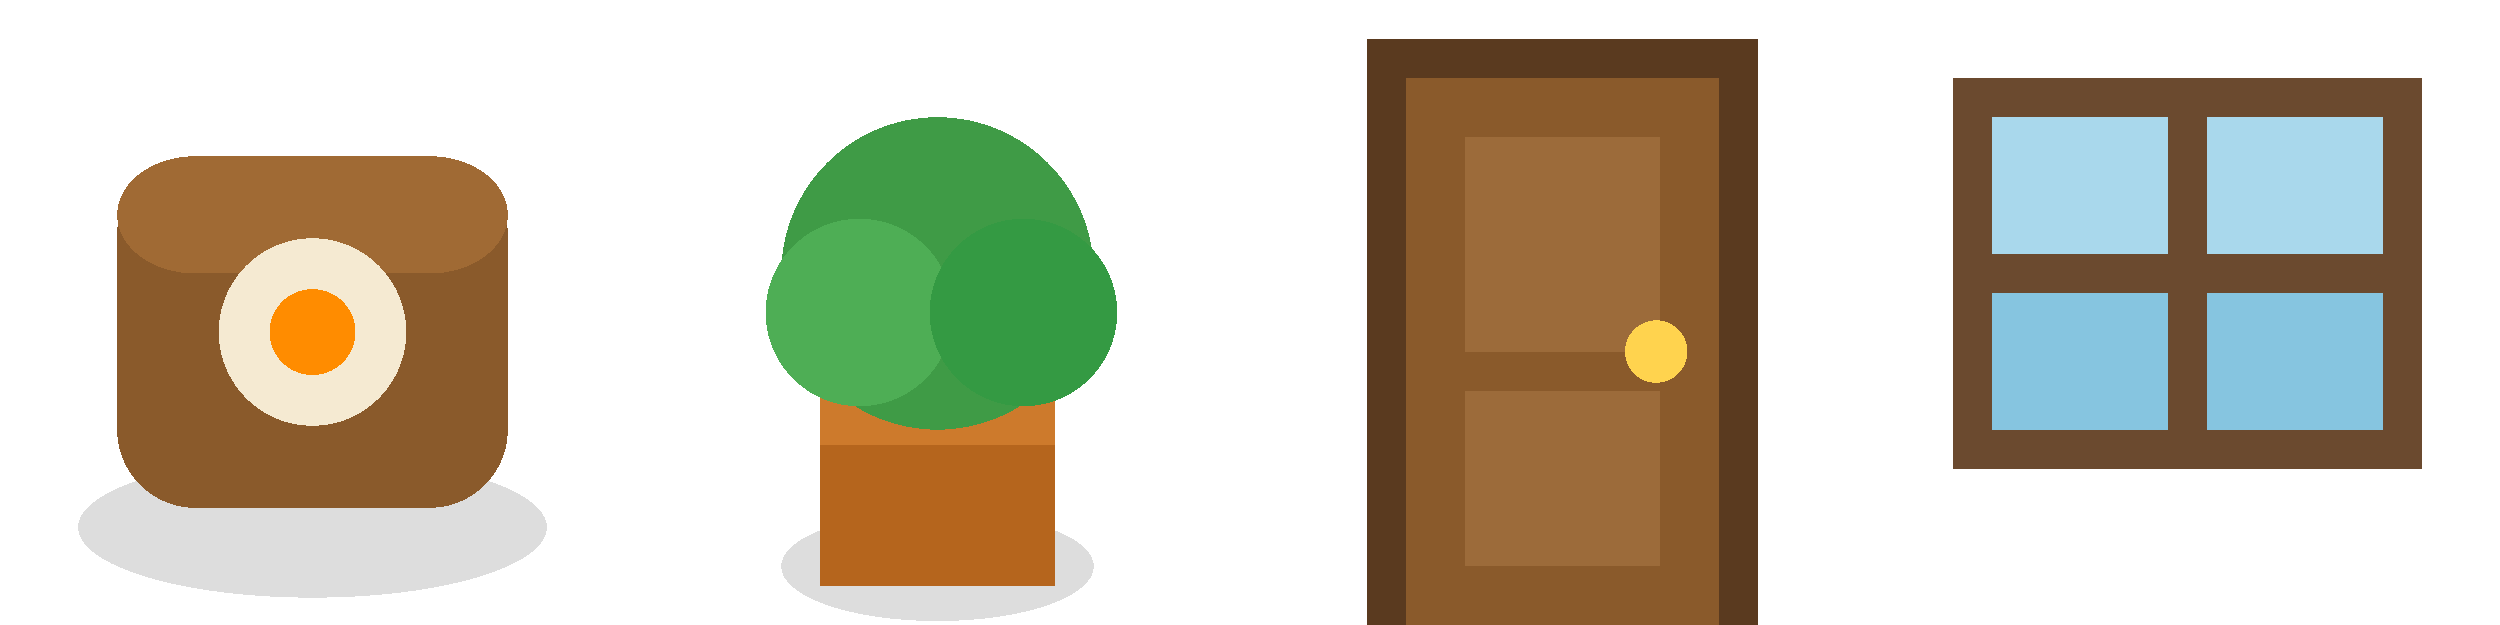
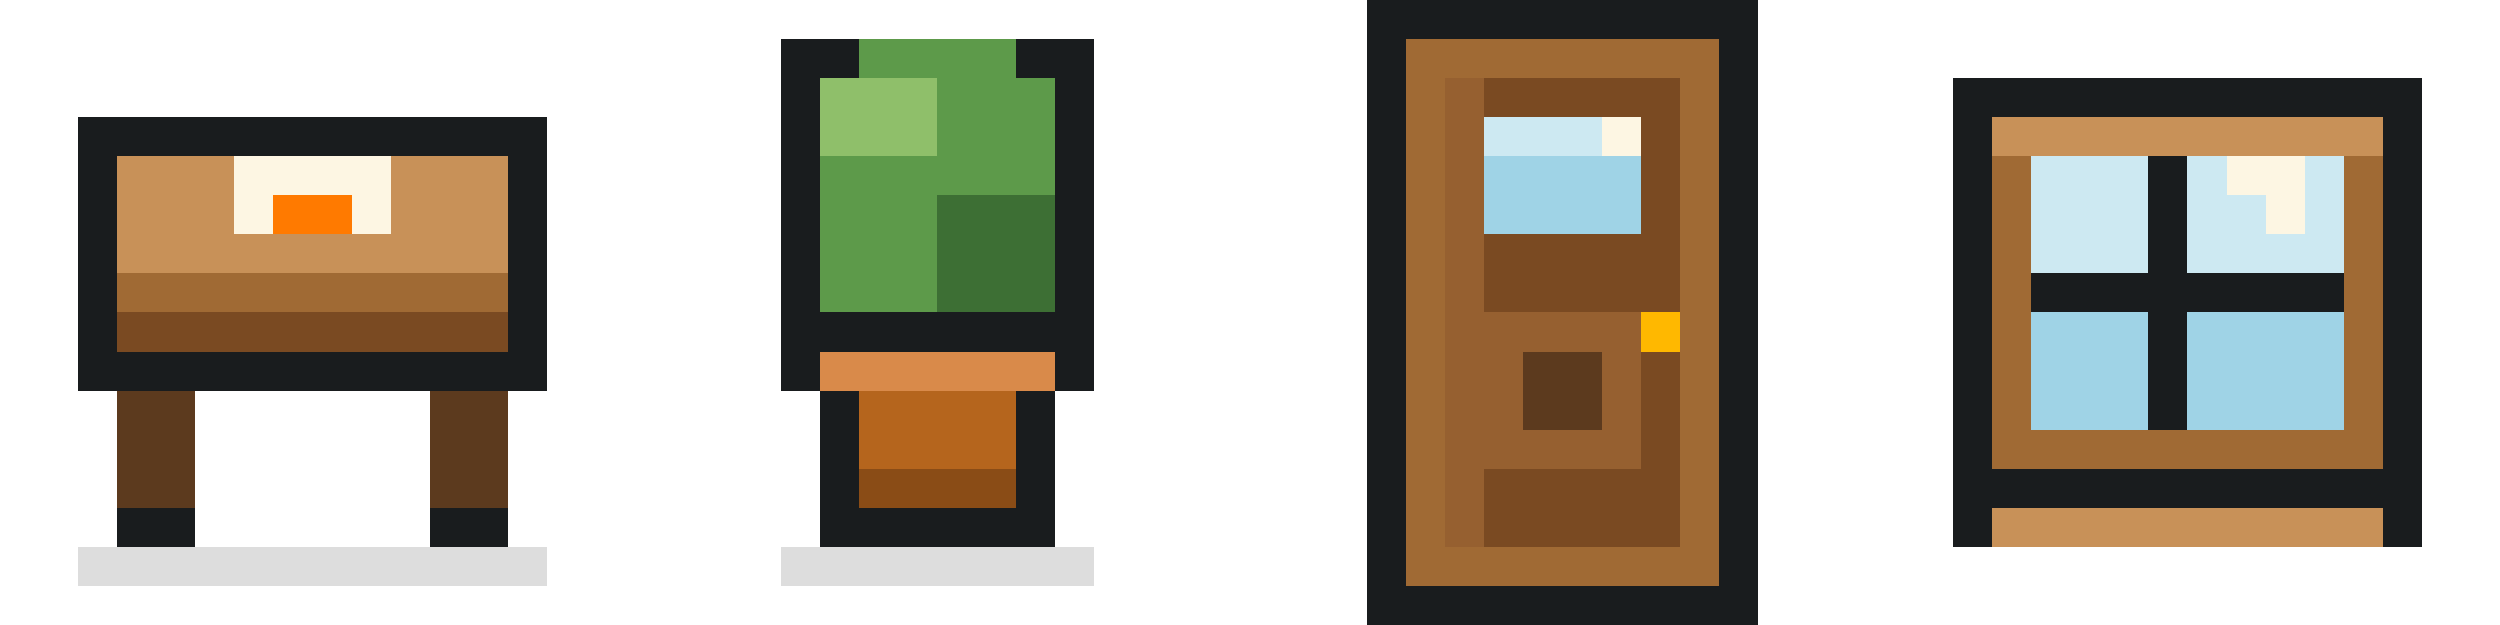
<svg xmlns="http://www.w3.org/2000/svg" width="64" height="16" viewBox="0 0 64 16" shape-rendering="crispEdges">
  <g transform="translate(0,0)">
-     <ellipse cx="8" cy="13.5" rx="6" ry="1.8" fill="#00000022" />
-     <rect x="3" y="4" width="10" height="9" rx="2" fill="#8a5a2b" />
-     <rect x="3" y="4" width="10" height="3" rx="2" fill="#a06a34" />
-     <circle cx="8" cy="8.5" r="2.4" fill="#f5ead2" />
-     <circle cx="8" cy="8.5" r="1.1" fill="#ff8c00" />
+     <rect x="2" y="3" width="12" height="7" fill="#191c1e" />
+     <rect x="3" y="4" width="10" height="3" fill="#c89158" />
+     <rect x="3" y="7" width="10" height="1" fill="#a06a34" />
+     <rect x="3" y="8" width="10" height="1" fill="#7a4a22" />
+     <rect x="6" y="4" width="4" height="2" fill="#fdf6e3" />
+     <rect x="7" y="5" width="2" height="1" fill="#ff7a00" />
+     <rect x="3" y="10" width="2" height="3" fill="#5c3a1e" />
+     <rect x="11" y="10" width="2" height="3" fill="#5c3a1e" />
+     <rect x="3" y="13" width="2" height="1" fill="#191c1e" />
+     <rect x="11" y="13" width="2" height="1" fill="#191c1e" />
+     <rect x="2" y="14" width="12" height="1" fill="#191c1e" opacity="0.15" />
  </g>
  <g transform="translate(16,0)">
-     <ellipse cx="8" cy="14.5" rx="4" ry="1.4" fill="#00000022" />
-     <rect x="5" y="10" width="6" height="5" fill="#b5651d" />
-     <rect x="5" y="10" width="6" height="1.4" fill="#cd7a2c" />
-     <circle cx="8" cy="7" r="4" fill="#3f9b46" />
-     <circle cx="6" cy="8" r="2.4" fill="#4eae55" />
-     <circle cx="10.2" cy="8" r="2.4" fill="#349a43" />
+     <rect x="4" y="1" width="8" height="8" fill="#191c1e" />
+     <rect x="6" y="1" width="4" height="1" fill="#5d9a4a" />
+     <rect x="5" y="2" width="6" height="6" fill="#5d9a4a" />
+     <rect x="5" y="2" width="3" height="2" fill="#8fbf6a" />
+     <rect x="8" y="5" width="3" height="3" fill="#3d6f34" />
+     <rect x="4" y="9" width="8" height="1" fill="#191c1e" />
+     <rect x="5" y="9" width="6" height="1" fill="#d98a4a" />
+     <rect x="5" y="10" width="6" height="4" fill="#191c1e" />
+     <rect x="6" y="10" width="4" height="3" fill="#b5651d" />
+     <rect x="6" y="12" width="4" height="1" fill="#8a4c16" />
+     <rect x="4" y="14" width="8" height="1" fill="#191c1e" opacity="0.15" />
  </g>
  <g transform="translate(32,0)">
-     <rect x="3" y="1" width="10" height="15" fill="#5a3a1f" />
-     <rect x="4" y="2" width="8" height="14" fill="#8a5a2b" />
-     <rect x="5.5" y="3.5" width="5" height="5.5" fill="#9c6b3a" />
-     <rect x="5.5" y="10" width="5" height="4.5" fill="#9c6b3a" />
-     <circle cx="10.4" cy="9" r="0.8" fill="#ffd34e" />
+     <rect x="3" y="0" width="10" height="16" fill="#191c1e" />
+     <rect x="4" y="1" width="8" height="14" fill="#a06a34" />
+     <rect x="5" y="2" width="6" height="12" fill="#7a4a22" />
+     <rect x="5" y="2" width="1" height="12" fill="#966030" />
+     <rect x="6" y="3" width="4" height="1" fill="#cde9f2" />
+     <rect x="9" y="3" width="1" height="1" fill="#fdf6e3" />
+     <rect x="6" y="4" width="4" height="2" fill="#9fd3e6" />
+     <rect x="6" y="8" width="4" height="4" fill="#966030" />
+     <rect x="7" y="9" width="2" height="2" fill="#5c3a1e" />
+     <rect x="10" y="8" width="1" height="1" fill="#ffb800" />
  </g>
  <g transform="translate(48,0)">
-     <rect x="2" y="2" width="12" height="10" fill="#6b4a2f" />
-     <rect x="3" y="3" width="10" height="8" fill="#86c5e0" />
-     <rect x="3" y="3" width="10" height="4" fill="#a9d8ec" />
-     <rect x="7.5" y="3" width="1" height="8" fill="#6b4a2f" />
-     <rect x="3" y="6.5" width="10" height="1" fill="#6b4a2f" />
+     <rect x="2" y="2" width="12" height="11" fill="#191c1e" />
+     <rect x="3" y="3" width="10" height="9" fill="#a06a34" />
+     <rect x="3" y="3" width="10" height="1" fill="#c89158" />
+     <rect x="4" y="4" width="8" height="7" fill="#cde9f2" />
+     <rect x="4" y="8" width="8" height="3" fill="#9fd3e6" />
+     <rect x="9" y="4" width="2" height="1" fill="#fdf6e3" />
+     <rect x="10" y="5" width="1" height="1" fill="#fdf6e3" />
+     <rect x="7" y="4" width="1" height="7" fill="#191c1e" />
+     <rect x="4" y="7" width="8" height="1" fill="#191c1e" />
+     <rect x="2" y="13" width="12" height="1" fill="#191c1e" />
+     <rect x="3" y="13" width="10" height="1" fill="#c89158" />
  </g>
</svg>
